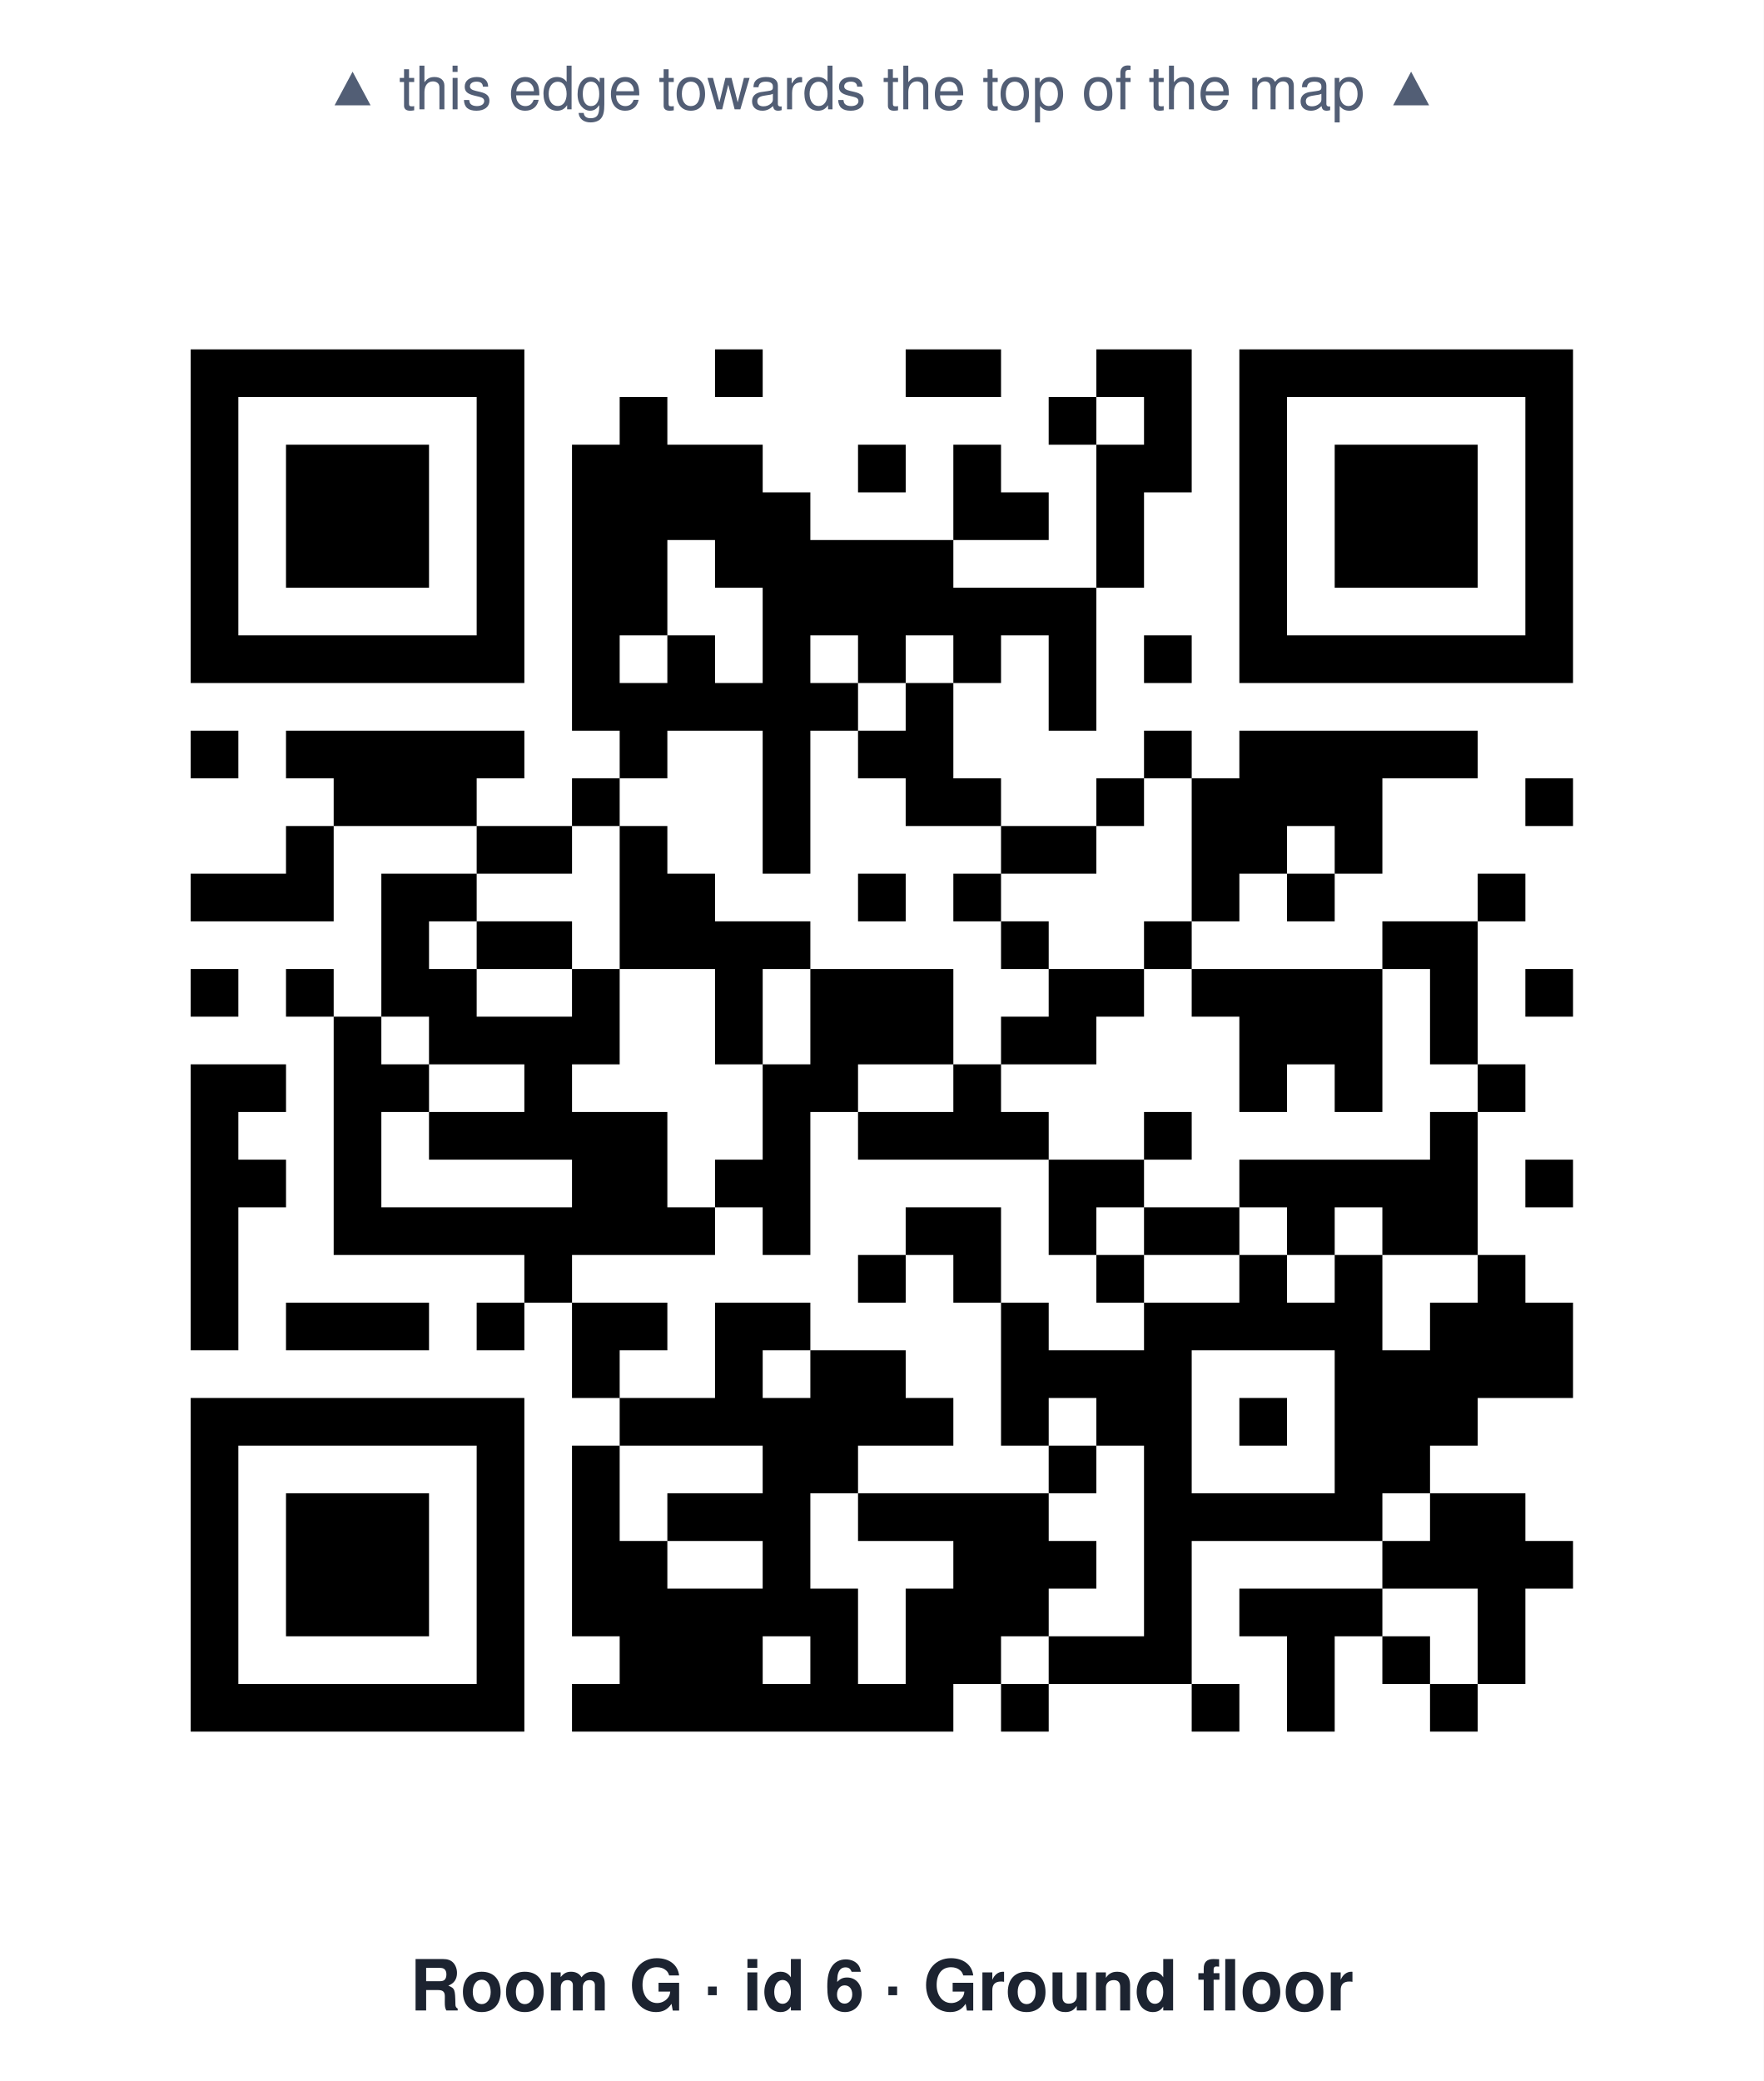
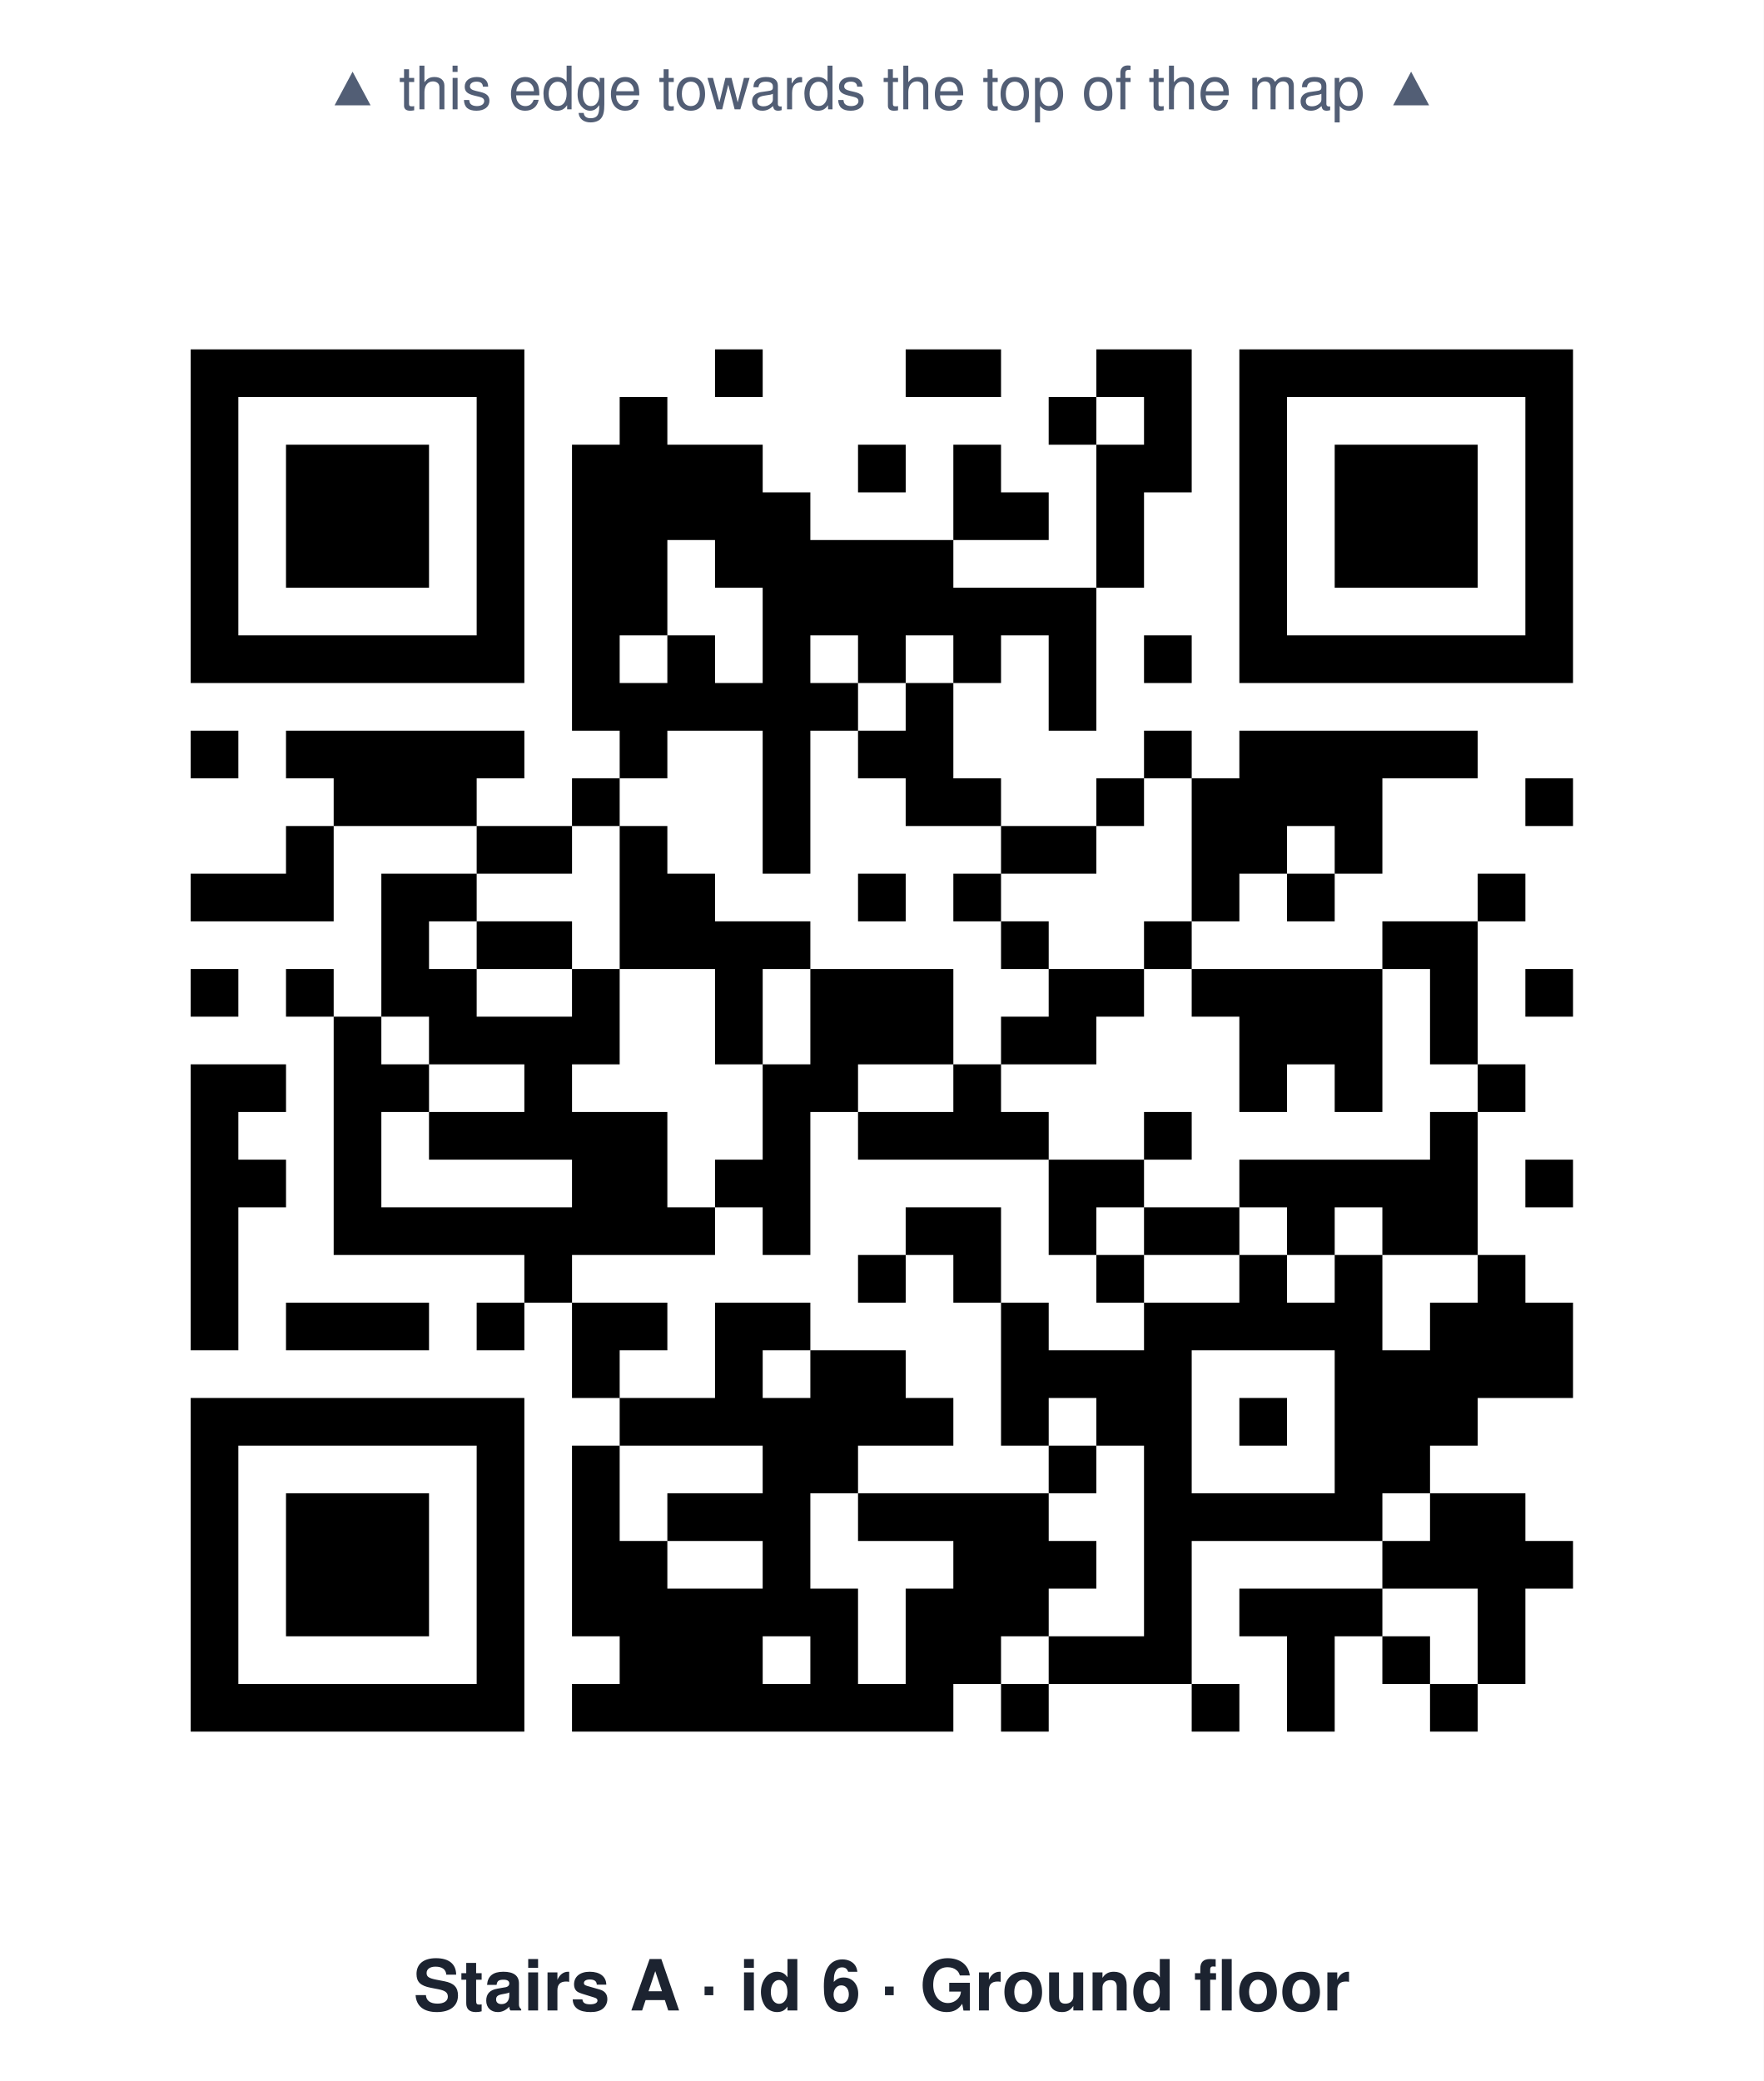
<svg xmlns="http://www.w3.org/2000/svg" viewBox="0 0 1000 1180" width="200mm" height="236mm">
  <rect width="1000" height="1180" fill="#fff" />
  <text x="500" y="62" text-anchor="middle" font-family="Helvetica, Arial, sans-serif" font-size="34" fill="#525E75">▲ this edge towards the top of the map ▲</text>
  <g transform="translate(0 90)">
    <path d="M108.11 108.11h27.03v27.03h-27.03zM135.14 108.11h27.03v27.03h-27.03zM162.16 108.11h27.03v27.03h-27.03zM189.19 108.11h27.03v27.03h-27.03zM216.22 108.11h27.03v27.03h-27.03zM243.24 108.11h27.03v27.03h-27.03zM270.27 108.11h27.03v27.03h-27.03zM405.41 108.11h27.03v27.03h-27.03zM513.51 108.11h27.03v27.03h-27.03zM540.54 108.11h27.03v27.03h-27.03zM621.62 108.11h27.03v27.03h-27.03zM648.65 108.11h27.03v27.03h-27.03zM702.70 108.11h27.03v27.03h-27.03zM729.73 108.11h27.03v27.03h-27.03zM756.76 108.11h27.03v27.03h-27.03zM783.78 108.11h27.03v27.03h-27.03zM810.81 108.11h27.03v27.03h-27.03zM837.84 108.11h27.03v27.03h-27.03zM864.86 108.11h27.03v27.03h-27.03zM108.11 135.14h27.03v27.03h-27.03zM270.27 135.14h27.03v27.03h-27.03zM351.35 135.14h27.03v27.03h-27.03zM594.59 135.14h27.03v27.03h-27.03zM648.65 135.14h27.03v27.03h-27.03zM702.70 135.14h27.03v27.03h-27.03zM864.86 135.14h27.03v27.03h-27.03zM108.11 162.16h27.03v27.03h-27.03zM162.16 162.16h27.03v27.03h-27.03zM189.19 162.16h27.03v27.03h-27.03zM216.22 162.16h27.03v27.03h-27.03zM270.27 162.16h27.03v27.03h-27.03zM324.32 162.16h27.03v27.03h-27.03zM351.35 162.16h27.03v27.03h-27.03zM378.38 162.16h27.03v27.03h-27.03zM405.41 162.16h27.03v27.03h-27.03zM486.49 162.16h27.03v27.03h-27.03zM540.54 162.16h27.03v27.03h-27.03zM621.62 162.16h27.03v27.03h-27.03zM648.65 162.16h27.03v27.03h-27.03zM702.70 162.16h27.03v27.03h-27.03zM756.76 162.16h27.03v27.03h-27.03zM783.78 162.16h27.03v27.03h-27.03zM810.81 162.16h27.03v27.03h-27.03zM864.86 162.16h27.03v27.03h-27.03zM108.11 189.19h27.03v27.03h-27.03zM162.16 189.19h27.03v27.03h-27.03zM189.19 189.19h27.03v27.03h-27.03zM216.22 189.19h27.03v27.03h-27.03zM270.27 189.19h27.03v27.03h-27.03zM324.32 189.19h27.03v27.03h-27.03zM351.35 189.19h27.03v27.03h-27.03zM378.38 189.19h27.03v27.03h-27.03zM405.41 189.19h27.03v27.03h-27.03zM432.43 189.19h27.03v27.03h-27.03zM540.54 189.19h27.03v27.03h-27.03zM567.57 189.19h27.03v27.03h-27.03zM621.62 189.19h27.03v27.03h-27.03zM702.70 189.19h27.03v27.03h-27.03zM756.76 189.19h27.03v27.03h-27.03zM783.78 189.19h27.03v27.03h-27.03zM810.81 189.19h27.03v27.03h-27.03zM864.86 189.19h27.03v27.03h-27.03zM108.11 216.22h27.03v27.03h-27.03zM162.16 216.22h27.03v27.03h-27.03zM189.19 216.22h27.03v27.03h-27.03zM216.22 216.22h27.03v27.03h-27.03zM270.27 216.22h27.03v27.03h-27.03zM324.32 216.22h27.03v27.03h-27.03zM351.35 216.22h27.03v27.03h-27.03zM405.41 216.22h27.03v27.03h-27.03zM432.43 216.22h27.03v27.03h-27.03zM459.46 216.22h27.03v27.03h-27.03zM486.49 216.22h27.03v27.03h-27.03zM513.51 216.22h27.03v27.03h-27.03zM621.62 216.22h27.03v27.03h-27.03zM702.70 216.22h27.03v27.03h-27.03zM756.76 216.22h27.03v27.03h-27.03zM783.78 216.22h27.03v27.03h-27.03zM810.81 216.22h27.03v27.03h-27.03zM864.86 216.22h27.03v27.03h-27.03zM108.11 243.24h27.03v27.03h-27.03zM270.27 243.24h27.03v27.03h-27.03zM324.32 243.24h27.03v27.03h-27.03zM351.35 243.24h27.03v27.03h-27.03zM432.43 243.24h27.03v27.03h-27.03zM459.46 243.24h27.03v27.03h-27.03zM486.49 243.24h27.03v27.03h-27.03zM513.51 243.24h27.03v27.03h-27.03zM540.54 243.24h27.03v27.03h-27.03zM567.57 243.24h27.03v27.03h-27.03zM594.59 243.24h27.03v27.03h-27.03zM702.70 243.24h27.03v27.03h-27.03zM864.86 243.24h27.03v27.03h-27.03zM108.11 270.27h27.03v27.03h-27.03zM135.14 270.27h27.03v27.03h-27.03zM162.16 270.27h27.03v27.03h-27.03zM189.19 270.27h27.03v27.03h-27.03zM216.22 270.27h27.03v27.03h-27.03zM243.24 270.27h27.03v27.03h-27.03zM270.27 270.27h27.03v27.03h-27.03zM324.32 270.27h27.03v27.03h-27.03zM378.38 270.27h27.03v27.03h-27.03zM432.43 270.27h27.03v27.03h-27.03zM486.49 270.27h27.03v27.03h-27.03zM540.54 270.27h27.03v27.03h-27.03zM594.59 270.27h27.03v27.03h-27.03zM648.65 270.27h27.03v27.03h-27.03zM702.70 270.27h27.03v27.03h-27.03zM729.73 270.27h27.03v27.03h-27.03zM756.76 270.27h27.03v27.03h-27.03zM783.78 270.27h27.03v27.03h-27.03zM810.81 270.27h27.03v27.03h-27.03zM837.84 270.27h27.03v27.03h-27.03zM864.86 270.27h27.03v27.03h-27.03zM324.32 297.30h27.03v27.03h-27.03zM351.35 297.30h27.03v27.03h-27.03zM378.38 297.30h27.03v27.03h-27.03zM405.41 297.30h27.03v27.03h-27.03zM432.43 297.30h27.03v27.03h-27.03zM459.46 297.30h27.03v27.03h-27.03zM513.51 297.30h27.03v27.03h-27.03zM594.59 297.30h27.03v27.03h-27.03zM108.11 324.32h27.03v27.03h-27.03zM162.16 324.32h27.03v27.03h-27.03zM189.19 324.32h27.03v27.03h-27.03zM216.22 324.32h27.03v27.03h-27.03zM243.24 324.32h27.03v27.03h-27.03zM270.27 324.32h27.03v27.03h-27.03zM351.35 324.32h27.03v27.03h-27.03zM432.43 324.32h27.03v27.03h-27.03zM486.49 324.32h27.03v27.03h-27.03zM513.51 324.32h27.03v27.03h-27.03zM648.65 324.32h27.03v27.03h-27.03zM702.70 324.32h27.03v27.03h-27.03zM729.73 324.32h27.03v27.03h-27.03zM756.76 324.32h27.03v27.03h-27.03zM783.78 324.32h27.03v27.03h-27.03zM810.81 324.32h27.03v27.03h-27.03zM189.19 351.35h27.03v27.03h-27.03zM216.22 351.35h27.03v27.03h-27.03zM243.24 351.35h27.03v27.03h-27.03zM324.32 351.35h27.03v27.03h-27.03zM432.43 351.35h27.03v27.03h-27.03zM513.51 351.35h27.03v27.03h-27.03zM540.54 351.35h27.03v27.03h-27.03zM621.62 351.35h27.03v27.03h-27.03zM675.68 351.35h27.03v27.03h-27.03zM702.70 351.35h27.03v27.03h-27.03zM729.73 351.35h27.03v27.03h-27.03zM756.76 351.35h27.03v27.03h-27.03zM864.86 351.35h27.03v27.03h-27.03zM162.16 378.38h27.03v27.03h-27.03zM270.27 378.38h27.03v27.03h-27.03zM297.30 378.38h27.03v27.03h-27.03zM351.35 378.38h27.03v27.03h-27.03zM432.43 378.38h27.03v27.03h-27.03zM567.57 378.38h27.03v27.03h-27.03zM594.59 378.38h27.03v27.03h-27.03zM675.68 378.38h27.03v27.03h-27.03zM702.70 378.38h27.03v27.03h-27.03zM756.76 378.38h27.03v27.03h-27.03zM108.11 405.41h27.03v27.03h-27.03zM135.14 405.41h27.03v27.03h-27.03zM162.16 405.41h27.03v27.03h-27.03zM216.22 405.41h27.03v27.03h-27.03zM243.24 405.41h27.03v27.03h-27.03zM351.35 405.41h27.03v27.03h-27.03zM378.38 405.41h27.03v27.03h-27.03zM486.49 405.41h27.03v27.03h-27.03zM540.54 405.41h27.03v27.03h-27.03zM675.68 405.41h27.03v27.03h-27.03zM729.73 405.41h27.03v27.03h-27.03zM837.84 405.41h27.03v27.03h-27.03zM216.22 432.43h27.03v27.03h-27.03zM270.27 432.43h27.03v27.03h-27.03zM297.30 432.43h27.03v27.03h-27.03zM351.35 432.43h27.03v27.03h-27.03zM378.38 432.43h27.03v27.03h-27.03zM405.41 432.43h27.03v27.03h-27.03zM432.43 432.43h27.03v27.03h-27.03zM567.57 432.43h27.03v27.03h-27.03zM648.65 432.43h27.03v27.03h-27.03zM783.78 432.43h27.03v27.03h-27.03zM810.81 432.43h27.03v27.03h-27.03zM108.11 459.46h27.03v27.03h-27.03zM162.16 459.46h27.03v27.03h-27.03zM216.22 459.46h27.03v27.03h-27.03zM243.24 459.46h27.03v27.03h-27.03zM324.32 459.46h27.03v27.03h-27.03zM405.41 459.46h27.03v27.03h-27.03zM459.46 459.46h27.03v27.03h-27.03zM486.49 459.46h27.03v27.03h-27.03zM513.51 459.46h27.03v27.03h-27.03zM594.59 459.46h27.03v27.03h-27.03zM621.62 459.46h27.03v27.03h-27.03zM675.68 459.46h27.03v27.03h-27.03zM702.70 459.46h27.03v27.03h-27.03zM729.73 459.46h27.03v27.03h-27.03zM756.76 459.46h27.03v27.03h-27.03zM810.81 459.46h27.03v27.03h-27.03zM864.86 459.46h27.03v27.03h-27.03zM189.19 486.49h27.03v27.03h-27.03zM243.24 486.49h27.03v27.03h-27.03zM270.27 486.49h27.03v27.03h-27.03zM297.30 486.49h27.03v27.03h-27.03zM324.32 486.49h27.03v27.03h-27.03zM405.41 486.49h27.03v27.03h-27.03zM459.46 486.49h27.03v27.03h-27.03zM486.49 486.49h27.03v27.03h-27.03zM513.51 486.49h27.03v27.03h-27.03zM567.57 486.49h27.03v27.03h-27.03zM594.59 486.49h27.03v27.03h-27.03zM702.70 486.49h27.03v27.03h-27.03zM729.73 486.49h27.03v27.03h-27.03zM756.76 486.49h27.03v27.03h-27.03zM810.81 486.49h27.03v27.03h-27.03zM108.11 513.51h27.03v27.03h-27.03zM135.14 513.51h27.03v27.03h-27.03zM189.19 513.51h27.03v27.03h-27.03zM216.22 513.51h27.03v27.03h-27.03zM297.30 513.51h27.03v27.03h-27.03zM432.43 513.51h27.03v27.03h-27.03zM459.46 513.51h27.03v27.03h-27.03zM540.54 513.51h27.03v27.03h-27.03zM702.70 513.51h27.03v27.03h-27.03zM756.76 513.51h27.03v27.03h-27.03zM837.84 513.51h27.03v27.03h-27.03zM108.11 540.54h27.03v27.03h-27.03zM189.19 540.54h27.03v27.03h-27.03zM243.24 540.54h27.03v27.03h-27.03zM270.27 540.54h27.03v27.03h-27.03zM297.30 540.54h27.03v27.03h-27.03zM324.32 540.54h27.03v27.03h-27.03zM351.35 540.54h27.03v27.03h-27.03zM432.43 540.54h27.03v27.03h-27.03zM486.49 540.54h27.03v27.03h-27.03zM513.51 540.54h27.03v27.03h-27.03zM540.54 540.54h27.03v27.03h-27.03zM567.57 540.54h27.03v27.03h-27.03zM648.65 540.54h27.03v27.03h-27.03zM810.81 540.54h27.03v27.03h-27.03zM108.11 567.57h27.03v27.03h-27.03zM135.14 567.57h27.03v27.03h-27.03zM189.19 567.57h27.03v27.03h-27.03zM324.32 567.57h27.03v27.03h-27.03zM351.35 567.57h27.03v27.03h-27.03zM405.41 567.57h27.03v27.03h-27.03zM432.43 567.57h27.03v27.03h-27.03zM594.59 567.57h27.03v27.03h-27.03zM621.62 567.57h27.03v27.03h-27.03zM702.70 567.57h27.03v27.03h-27.03zM729.73 567.57h27.03v27.03h-27.03zM756.76 567.57h27.03v27.03h-27.03zM783.78 567.57h27.03v27.03h-27.03zM810.81 567.57h27.03v27.03h-27.03zM864.86 567.57h27.03v27.03h-27.03zM108.11 594.59h27.03v27.03h-27.03zM189.19 594.59h27.03v27.03h-27.03zM216.22 594.59h27.03v27.03h-27.03zM243.24 594.59h27.03v27.03h-27.03zM270.27 594.59h27.03v27.03h-27.03zM297.30 594.59h27.03v27.03h-27.03zM324.32 594.59h27.03v27.03h-27.03zM351.35 594.59h27.03v27.03h-27.03zM378.38 594.59h27.03v27.03h-27.03zM432.43 594.59h27.03v27.03h-27.03zM513.51 594.59h27.03v27.03h-27.03zM540.54 594.59h27.03v27.03h-27.03zM594.59 594.59h27.03v27.03h-27.03zM648.65 594.59h27.03v27.03h-27.03zM675.68 594.59h27.03v27.03h-27.03zM729.73 594.59h27.03v27.03h-27.03zM783.78 594.59h27.03v27.03h-27.03zM810.81 594.59h27.03v27.03h-27.03zM108.11 621.62h27.03v27.03h-27.03zM297.30 621.62h27.03v27.03h-27.03zM486.49 621.62h27.03v27.03h-27.03zM540.54 621.62h27.03v27.03h-27.03zM621.62 621.62h27.03v27.03h-27.03zM702.70 621.62h27.03v27.03h-27.03zM756.76 621.62h27.03v27.03h-27.03zM837.84 621.62h27.03v27.03h-27.03zM108.11 648.65h27.03v27.03h-27.03zM162.16 648.65h27.03v27.03h-27.03zM189.19 648.65h27.03v27.03h-27.03zM216.22 648.65h27.03v27.03h-27.03zM270.27 648.65h27.03v27.03h-27.03zM324.32 648.65h27.03v27.03h-27.03zM351.35 648.65h27.03v27.03h-27.03zM405.41 648.65h27.03v27.03h-27.03zM432.43 648.65h27.03v27.03h-27.03zM567.57 648.65h27.03v27.03h-27.03zM648.65 648.65h27.03v27.03h-27.03zM675.68 648.65h27.03v27.03h-27.03zM702.70 648.65h27.03v27.03h-27.03zM729.73 648.65h27.03v27.03h-27.03zM756.76 648.65h27.03v27.03h-27.03zM810.81 648.65h27.03v27.03h-27.03zM837.84 648.65h27.03v27.03h-27.03zM864.86 648.65h27.03v27.03h-27.03zM324.32 675.68h27.03v27.03h-27.03zM405.41 675.68h27.03v27.03h-27.03zM459.46 675.68h27.03v27.03h-27.03zM486.49 675.68h27.03v27.03h-27.03zM567.57 675.68h27.03v27.03h-27.03zM594.59 675.68h27.03v27.03h-27.03zM621.62 675.68h27.03v27.03h-27.03zM648.65 675.68h27.03v27.03h-27.03zM756.76 675.68h27.03v27.03h-27.03zM783.78 675.68h27.03v27.03h-27.03zM810.81 675.68h27.03v27.03h-27.03zM837.84 675.68h27.03v27.03h-27.03zM864.86 675.68h27.03v27.03h-27.03zM108.11 702.70h27.03v27.03h-27.03zM135.14 702.70h27.03v27.03h-27.03zM162.16 702.70h27.03v27.03h-27.03zM189.19 702.70h27.03v27.03h-27.03zM216.22 702.70h27.03v27.03h-27.03zM243.24 702.70h27.03v27.03h-27.03zM270.27 702.70h27.03v27.03h-27.03zM351.35 702.70h27.03v27.03h-27.03zM378.38 702.70h27.03v27.03h-27.03zM405.41 702.70h27.03v27.03h-27.03zM432.43 702.70h27.03v27.03h-27.03zM459.46 702.70h27.03v27.03h-27.03zM486.49 702.70h27.03v27.03h-27.03zM513.51 702.70h27.03v27.03h-27.03zM567.57 702.70h27.03v27.03h-27.03zM621.62 702.70h27.03v27.03h-27.03zM648.65 702.70h27.03v27.03h-27.03zM702.70 702.70h27.03v27.03h-27.03zM756.76 702.70h27.03v27.03h-27.03zM783.78 702.70h27.03v27.03h-27.03zM810.81 702.70h27.03v27.03h-27.03zM108.11 729.73h27.03v27.03h-27.03zM270.27 729.73h27.03v27.03h-27.03zM324.32 729.73h27.03v27.03h-27.03zM432.43 729.73h27.03v27.03h-27.03zM459.46 729.73h27.03v27.03h-27.03zM594.59 729.73h27.03v27.03h-27.03zM648.65 729.73h27.03v27.03h-27.03zM756.76 729.73h27.03v27.03h-27.03zM783.78 729.73h27.03v27.03h-27.03zM108.11 756.76h27.03v27.03h-27.03zM162.16 756.76h27.03v27.03h-27.03zM189.19 756.76h27.03v27.03h-27.03zM216.22 756.76h27.03v27.03h-27.03zM270.27 756.76h27.03v27.03h-27.03zM324.32 756.76h27.03v27.03h-27.03zM378.38 756.76h27.03v27.03h-27.03zM405.41 756.76h27.03v27.03h-27.03zM432.43 756.76h27.03v27.03h-27.03zM486.49 756.76h27.03v27.03h-27.03zM513.51 756.76h27.03v27.03h-27.03zM540.54 756.76h27.03v27.03h-27.03zM567.57 756.76h27.03v27.03h-27.03zM648.65 756.76h27.03v27.03h-27.03zM675.68 756.76h27.03v27.03h-27.03zM702.70 756.76h27.03v27.03h-27.03zM729.73 756.76h27.03v27.03h-27.03zM756.76 756.76h27.03v27.03h-27.03zM810.81 756.76h27.03v27.03h-27.03zM837.84 756.76h27.03v27.03h-27.03zM108.11 783.78h27.03v27.03h-27.03zM162.16 783.78h27.03v27.03h-27.03zM189.19 783.78h27.03v27.03h-27.03zM216.22 783.78h27.03v27.03h-27.03zM270.27 783.78h27.03v27.03h-27.03zM324.32 783.78h27.03v27.03h-27.03zM351.35 783.78h27.03v27.03h-27.03zM432.43 783.78h27.03v27.03h-27.03zM540.54 783.78h27.03v27.03h-27.03zM567.57 783.78h27.03v27.03h-27.03zM594.59 783.78h27.03v27.03h-27.03zM648.65 783.78h27.03v27.03h-27.03zM783.78 783.78h27.03v27.03h-27.03zM810.81 783.78h27.03v27.03h-27.03zM837.84 783.78h27.03v27.03h-27.03zM864.86 783.78h27.03v27.03h-27.03zM108.11 810.81h27.03v27.03h-27.03zM162.16 810.81h27.03v27.03h-27.03zM189.19 810.81h27.03v27.03h-27.03zM216.22 810.81h27.03v27.03h-27.03zM270.27 810.81h27.03v27.03h-27.03zM324.32 810.81h27.03v27.03h-27.03zM351.35 810.81h27.03v27.03h-27.03zM378.38 810.81h27.03v27.03h-27.03zM405.41 810.81h27.03v27.03h-27.03zM432.43 810.81h27.03v27.03h-27.03zM459.46 810.81h27.03v27.03h-27.03zM513.51 810.81h27.03v27.03h-27.03zM540.54 810.81h27.03v27.03h-27.03zM567.57 810.81h27.03v27.03h-27.03zM648.65 810.81h27.03v27.03h-27.03zM702.70 810.81h27.03v27.03h-27.03zM729.73 810.81h27.03v27.03h-27.03zM756.76 810.81h27.03v27.03h-27.03zM837.84 810.81h27.03v27.03h-27.03zM108.11 837.84h27.03v27.03h-27.03zM270.27 837.84h27.03v27.03h-27.03zM351.35 837.84h27.03v27.03h-27.03zM378.38 837.84h27.03v27.03h-27.03zM405.41 837.84h27.03v27.03h-27.03zM459.46 837.84h27.03v27.03h-27.03zM513.51 837.84h27.03v27.03h-27.03zM540.54 837.84h27.03v27.03h-27.03zM594.59 837.84h27.03v27.03h-27.03zM621.62 837.84h27.03v27.03h-27.03zM648.65 837.84h27.03v27.03h-27.03zM729.73 837.84h27.03v27.03h-27.03zM783.78 837.84h27.03v27.03h-27.03zM837.84 837.84h27.03v27.03h-27.03zM108.11 864.86h27.03v27.03h-27.03zM135.14 864.86h27.03v27.03h-27.03zM162.16 864.86h27.03v27.03h-27.03zM189.19 864.86h27.03v27.03h-27.03zM216.22 864.86h27.03v27.03h-27.03zM243.24 864.86h27.03v27.03h-27.03zM270.27 864.86h27.03v27.03h-27.03zM324.32 864.86h27.03v27.03h-27.03zM351.35 864.86h27.03v27.03h-27.03zM378.38 864.86h27.03v27.03h-27.03zM405.41 864.86h27.03v27.03h-27.03zM432.43 864.86h27.03v27.03h-27.03zM459.46 864.86h27.03v27.03h-27.03zM486.49 864.86h27.03v27.03h-27.03zM513.51 864.86h27.03v27.03h-27.03zM567.57 864.86h27.03v27.03h-27.03zM675.68 864.86h27.03v27.03h-27.03zM729.73 864.86h27.03v27.03h-27.03zM810.81 864.86h27.03v27.03h-27.03z" fill="#000" />
  </g>
-   <text x="500" y="1140" text-anchor="middle" font-family="Helvetica, Arial, sans-serif" font-size="40" font-weight="bold" fill="#1c2330">Room G · id 6 · Ground floor</text>
+   <text x="500" y="1140" text-anchor="middle" font-family="Helvetica, Arial, sans-serif" font-size="40" font-weight="bold" fill="#1c2330">Stairs A · id 6 · Ground floor</text>
</svg>
